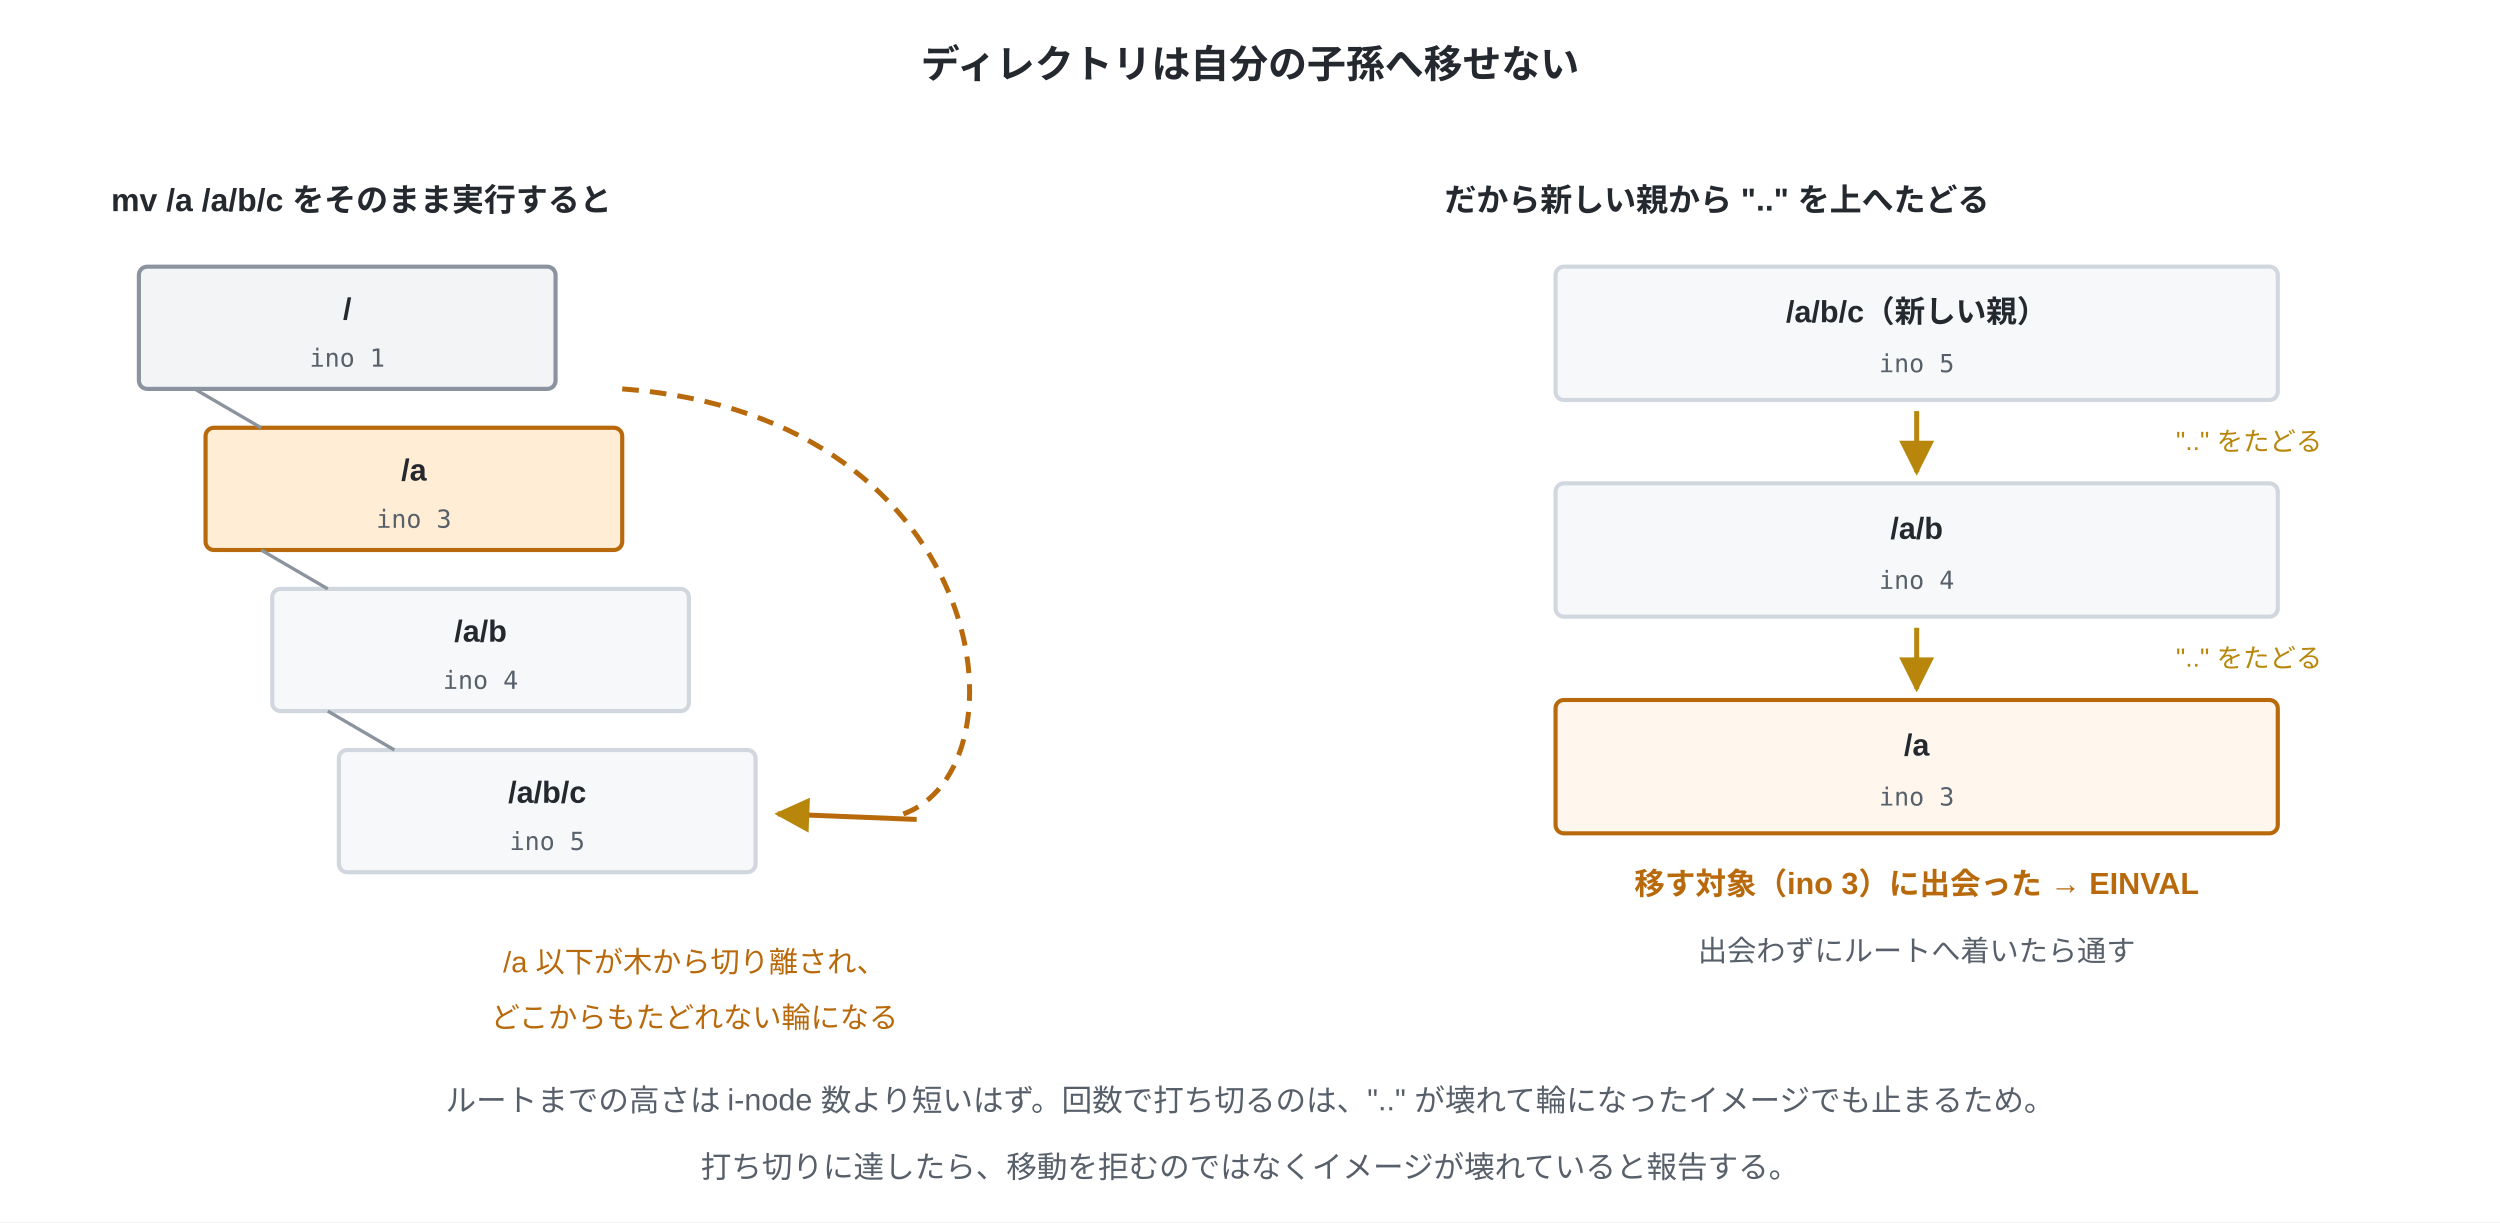
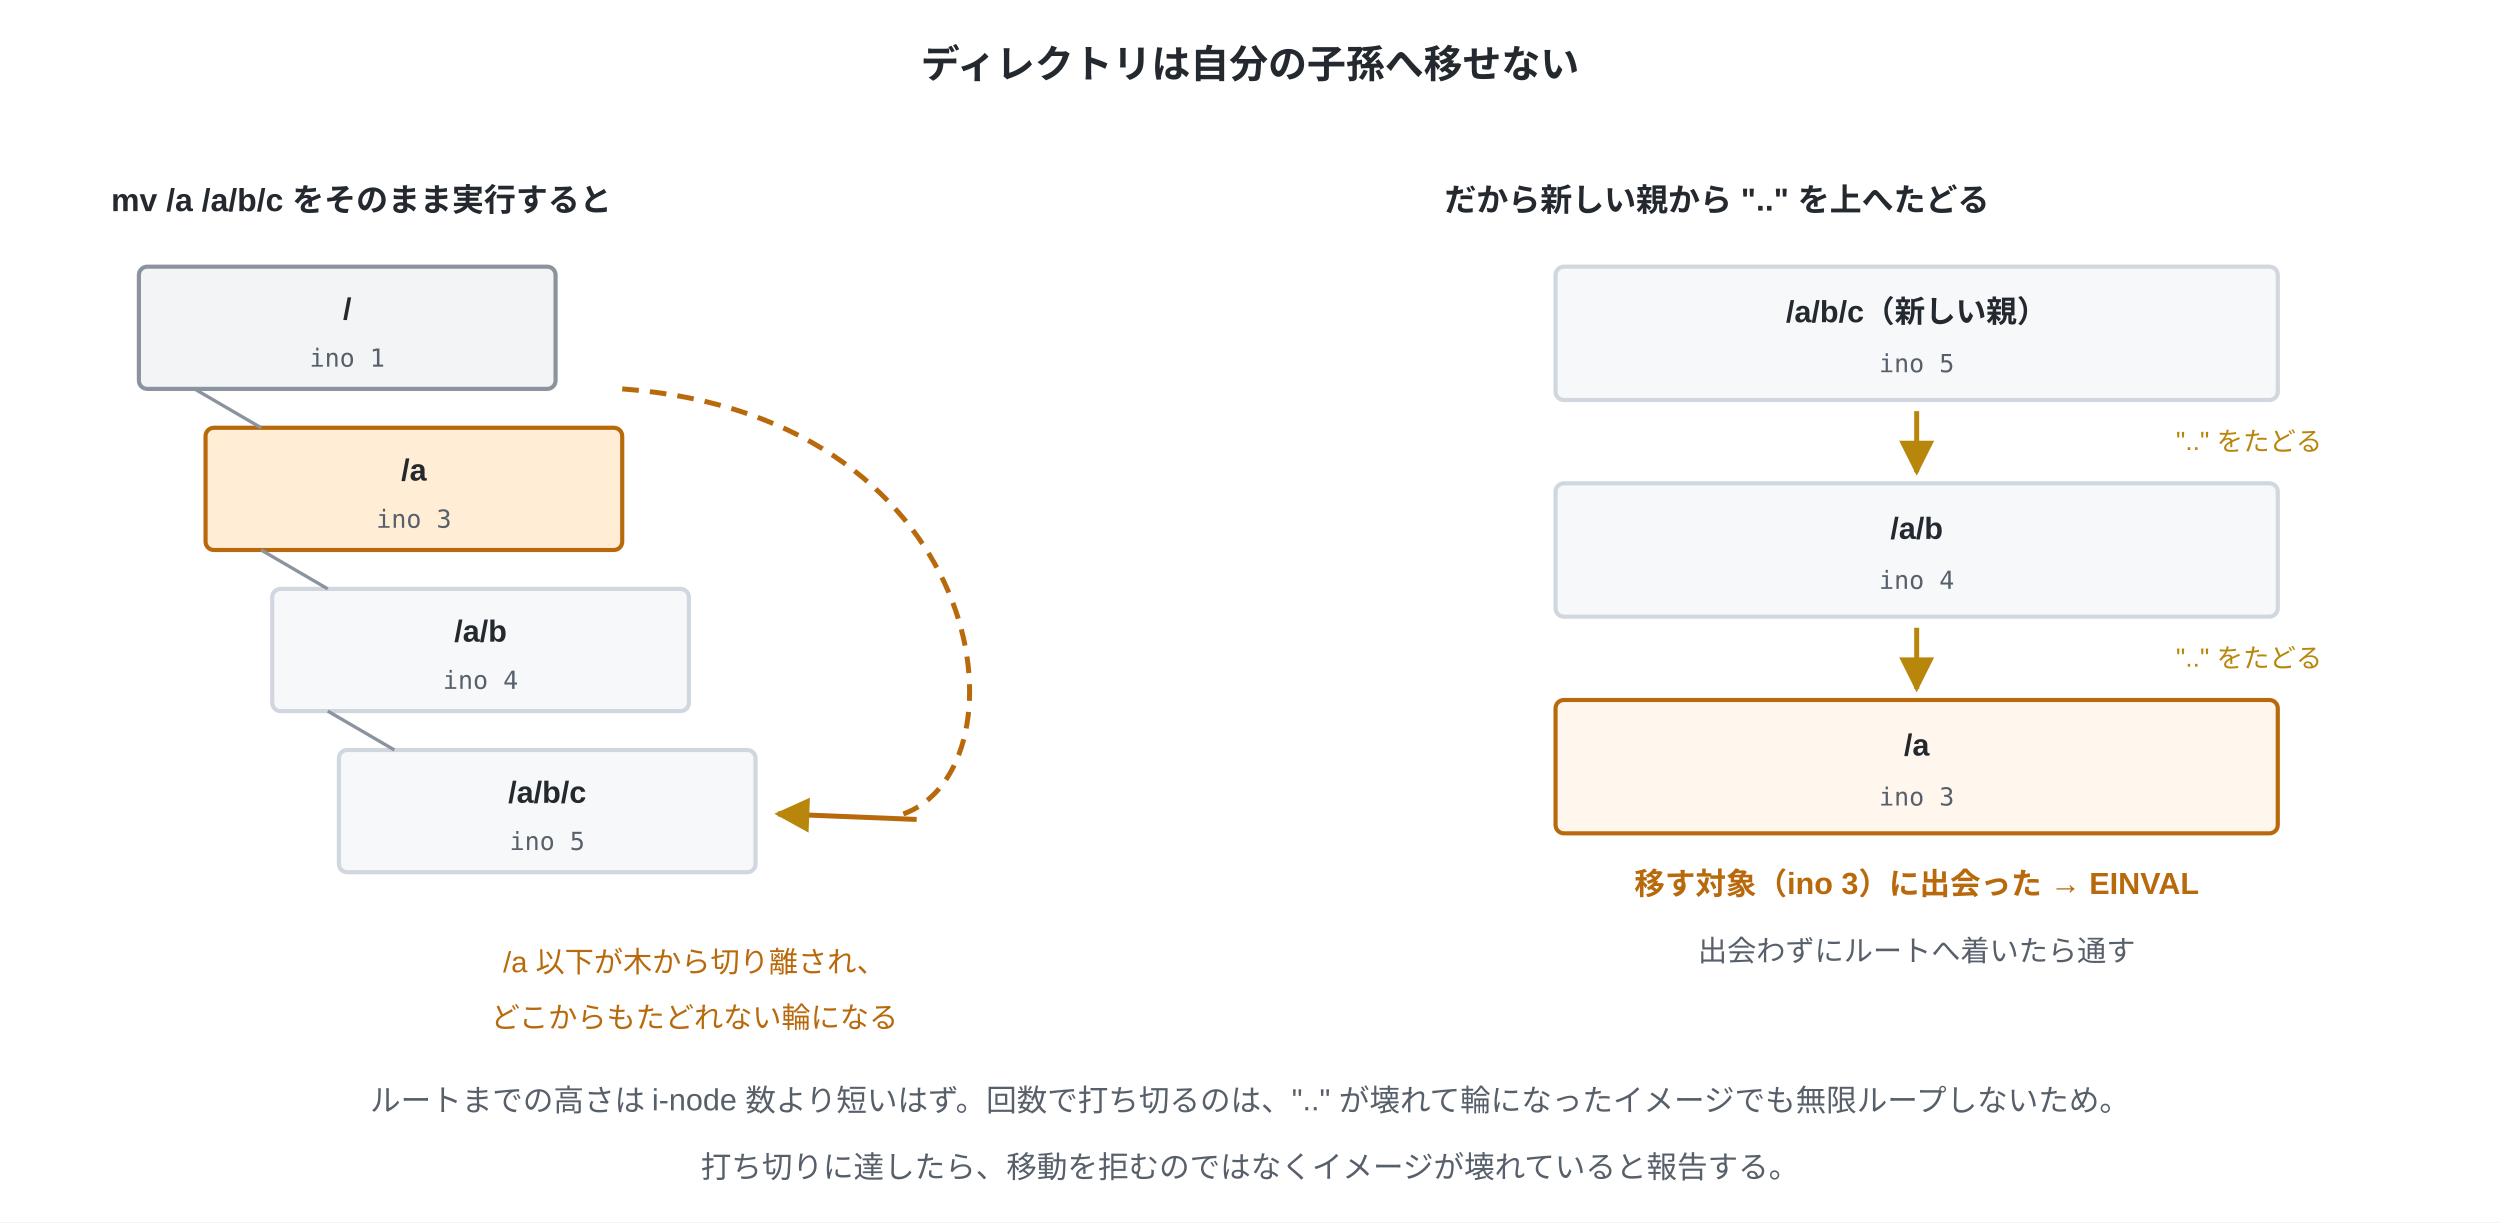
<svg xmlns="http://www.w3.org/2000/svg" width="900" height="440" viewBox="0 0 900 440" role="img" font-family="Helvetica Neue, Arial, Hiragino Sans, Noto Sans JP, sans-serif">
  <rect x="0" y="0" width="900" height="440" fill="#ffffff" />
  <defs>
    <marker id="a" viewBox="0 0 10 10" refX="9" refY="5" markerWidth="7" markerHeight="7" orient="auto-start-reverse">
      <path d="M 0 0 L 10 5 L 0 10 z" fill="#b8860b" />
    </marker>
  </defs>
  <text x="450" y="28" font-size="14" fill="#24292f" text-anchor="middle" font-family="Helvetica Neue, Arial, Hiragino Sans, Noto Sans JP, sans-serif" font-weight="bold">ディレクトリは自分の子孫へ移せない</text>
  <text x="40" y="76" font-size="11.5" fill="#24292f" text-anchor="start" font-family="Helvetica Neue, Arial, Hiragino Sans, Noto Sans JP, sans-serif" font-weight="bold">mv /a /a/b/c をそのまま実行すると</text>
  <rect x="50" y="96" width="150" height="44" rx="3" fill="#f3f4f6" stroke="#8b949e" stroke-width="1.5" />
  <text x="125" y="115" font-size="11" fill="#24292f" text-anchor="middle" font-family="Helvetica Neue, Arial, Hiragino Sans, Noto Sans JP, sans-serif" font-weight="bold">/</text>
  <text x="125" y="132" font-size="9" fill="#57606a" text-anchor="middle" font-family="SFMono-Regular, Menlo, Consolas, monospace" font-weight="normal">ino 1</text>
  <rect x="74" y="154" width="150" height="44" rx="3" fill="#ffedd5" stroke="#b8690b" stroke-width="1.5" />
  <text x="149" y="173" font-size="11" fill="#24292f" text-anchor="middle" font-family="Helvetica Neue, Arial, Hiragino Sans, Noto Sans JP, sans-serif" font-weight="bold">/a</text>
  <text x="149" y="190" font-size="9" fill="#57606a" text-anchor="middle" font-family="SFMono-Regular, Menlo, Consolas, monospace" font-weight="normal">ino 3</text>
  <path d="M 70 140 L 94 154" stroke="#8b949e" stroke-width="1.2" fill="none" />
  <rect x="98" y="212" width="150" height="44" rx="3" fill="#f6f8fa" stroke="#d0d7de" stroke-width="1.5" />
  <text x="173" y="231" font-size="11" fill="#24292f" text-anchor="middle" font-family="Helvetica Neue, Arial, Hiragino Sans, Noto Sans JP, sans-serif" font-weight="bold">/a/b</text>
  <text x="173" y="248" font-size="9" fill="#57606a" text-anchor="middle" font-family="SFMono-Regular, Menlo, Consolas, monospace" font-weight="normal">ino 4</text>
  <path d="M 94 198 L 118 212" stroke="#8b949e" stroke-width="1.2" fill="none" />
  <rect x="122" y="270" width="150" height="44" rx="3" fill="#f6f8fa" stroke="#d0d7de" stroke-width="1.5" />
  <text x="197" y="289" font-size="11" fill="#24292f" text-anchor="middle" font-family="Helvetica Neue, Arial, Hiragino Sans, Noto Sans JP, sans-serif" font-weight="bold">/a/b/c</text>
  <text x="197" y="306" font-size="9" fill="#57606a" text-anchor="middle" font-family="SFMono-Regular, Menlo, Consolas, monospace" font-weight="normal">ino 5</text>
  <path d="M 118 256 L 142 270" stroke="#8b949e" stroke-width="1.2" fill="none" />
  <path d="M 224 140 C 360 150 372 282 322 294" stroke="#b8690b" stroke-width="1.8" fill="none" stroke-dasharray="6 4" />
  <path d="M 330 295 L 280 293" stroke="#b8690b" stroke-width="1.8" fill="none" marker-end="url(#a)" />
  <text x="250" y="350" font-size="10.5" fill="#b8690b" text-anchor="middle" font-family="Helvetica Neue, Arial, Hiragino Sans, Noto Sans JP, sans-serif" font-weight="normal">/a 以下が木から切り離され、</text>
  <text x="250" y="370" font-size="10.5" fill="#b8690b" text-anchor="middle" font-family="Helvetica Neue, Arial, Hiragino Sans, Noto Sans JP, sans-serif" font-weight="normal">どこからもたどれない輪になる</text>
  <text x="520" y="76" font-size="11.5" fill="#24292f" text-anchor="start" font-family="Helvetica Neue, Arial, Hiragino Sans, Noto Sans JP, sans-serif" font-weight="bold">だから新しい親から ".." を上へたどる</text>
  <rect x="560" y="96" width="260" height="48" rx="3" fill="#f6f8fa" stroke="#d0d7de" stroke-width="1.5" />
  <text x="690" y="116" font-size="11" fill="#24292f" text-anchor="middle" font-family="Helvetica Neue, Arial, Hiragino Sans, Noto Sans JP, sans-serif" font-weight="bold">/a/b/c（新しい親）</text>
  <text x="690" y="134" font-size="9" fill="#57606a" text-anchor="middle" font-family="SFMono-Regular, Menlo, Consolas, monospace" font-weight="normal">ino 5</text>
  <rect x="560" y="174" width="260" height="48" rx="3" fill="#f6f8fa" stroke="#d0d7de" stroke-width="1.5" />
  <text x="690" y="194" font-size="11" fill="#24292f" text-anchor="middle" font-family="Helvetica Neue, Arial, Hiragino Sans, Noto Sans JP, sans-serif" font-weight="bold">/a/b</text>
  <text x="690" y="212" font-size="9" fill="#57606a" text-anchor="middle" font-family="SFMono-Regular, Menlo, Consolas, monospace" font-weight="normal">ino 4</text>
  <path d="M 690 148 l 0 22" stroke="#b8860b" stroke-width="1.8" fill="none" marker-end="url(#a)" />
  <text x="836" y="162" font-size="9.5" fill="#b8860b" text-anchor="end" font-family="Helvetica Neue, Arial, Hiragino Sans, Noto Sans JP, sans-serif" font-weight="normal">".." をたどる</text>
  <rect x="560" y="252" width="260" height="48" rx="3" fill="#fff7ed" stroke="#b8690b" stroke-width="1.5" />
  <text x="690" y="272" font-size="11" fill="#24292f" text-anchor="middle" font-family="Helvetica Neue, Arial, Hiragino Sans, Noto Sans JP, sans-serif" font-weight="bold">/a</text>
  <text x="690" y="290" font-size="9" fill="#57606a" text-anchor="middle" font-family="SFMono-Regular, Menlo, Consolas, monospace" font-weight="normal">ino 3</text>
  <path d="M 690 226 l 0 22" stroke="#b8860b" stroke-width="1.8" fill="none" marker-end="url(#a)" />
  <text x="836" y="240" font-size="9.5" fill="#b8860b" text-anchor="end" font-family="Helvetica Neue, Arial, Hiragino Sans, Noto Sans JP, sans-serif" font-weight="normal">".." をたどる</text>
  <text x="690" y="322" font-size="11" fill="#b8690b" text-anchor="middle" font-family="Helvetica Neue, Arial, Hiragino Sans, Noto Sans JP, sans-serif" font-weight="bold">移す対象（ino 3）に出会った → EINVAL</text>
  <text x="690" y="346" font-size="10.5" fill="#57606a" text-anchor="middle" font-family="Helvetica Neue, Arial, Hiragino Sans, Noto Sans JP, sans-serif" font-weight="normal">出会わずにルートへ着いたら通す</text>
-   <text x="450" y="400" font-size="11" fill="#57606a" text-anchor="middle" font-family="Helvetica Neue, Arial, Hiragino Sans, Noto Sans JP, sans-serif" font-weight="normal">ルートまでの高さは i-node 数より短いはず。回数で打ち切るのは、".." が壊れて輪になったイメージでも止まるため。</text>
+   <text x="450" y="400" font-size="11" fill="#57606a" text-anchor="middle" font-family="Helvetica Neue, Arial, Hiragino Sans, Noto Sans JP, sans-serif" font-weight="normal">ルートまでの高さは i-node 数より短いはず。回数で打ち切るのは、".." が壊れて輪になったイメージでも無限ループしないため。</text>
  <text x="450" y="424" font-size="11" fill="#57606a" text-anchor="middle" font-family="Helvetica Neue, Arial, Hiragino Sans, Noto Sans JP, sans-serif" font-weight="normal">打ち切りに達したら、移動を拒むのではなくイメージが壊れていると報告する。</text>
</svg>
